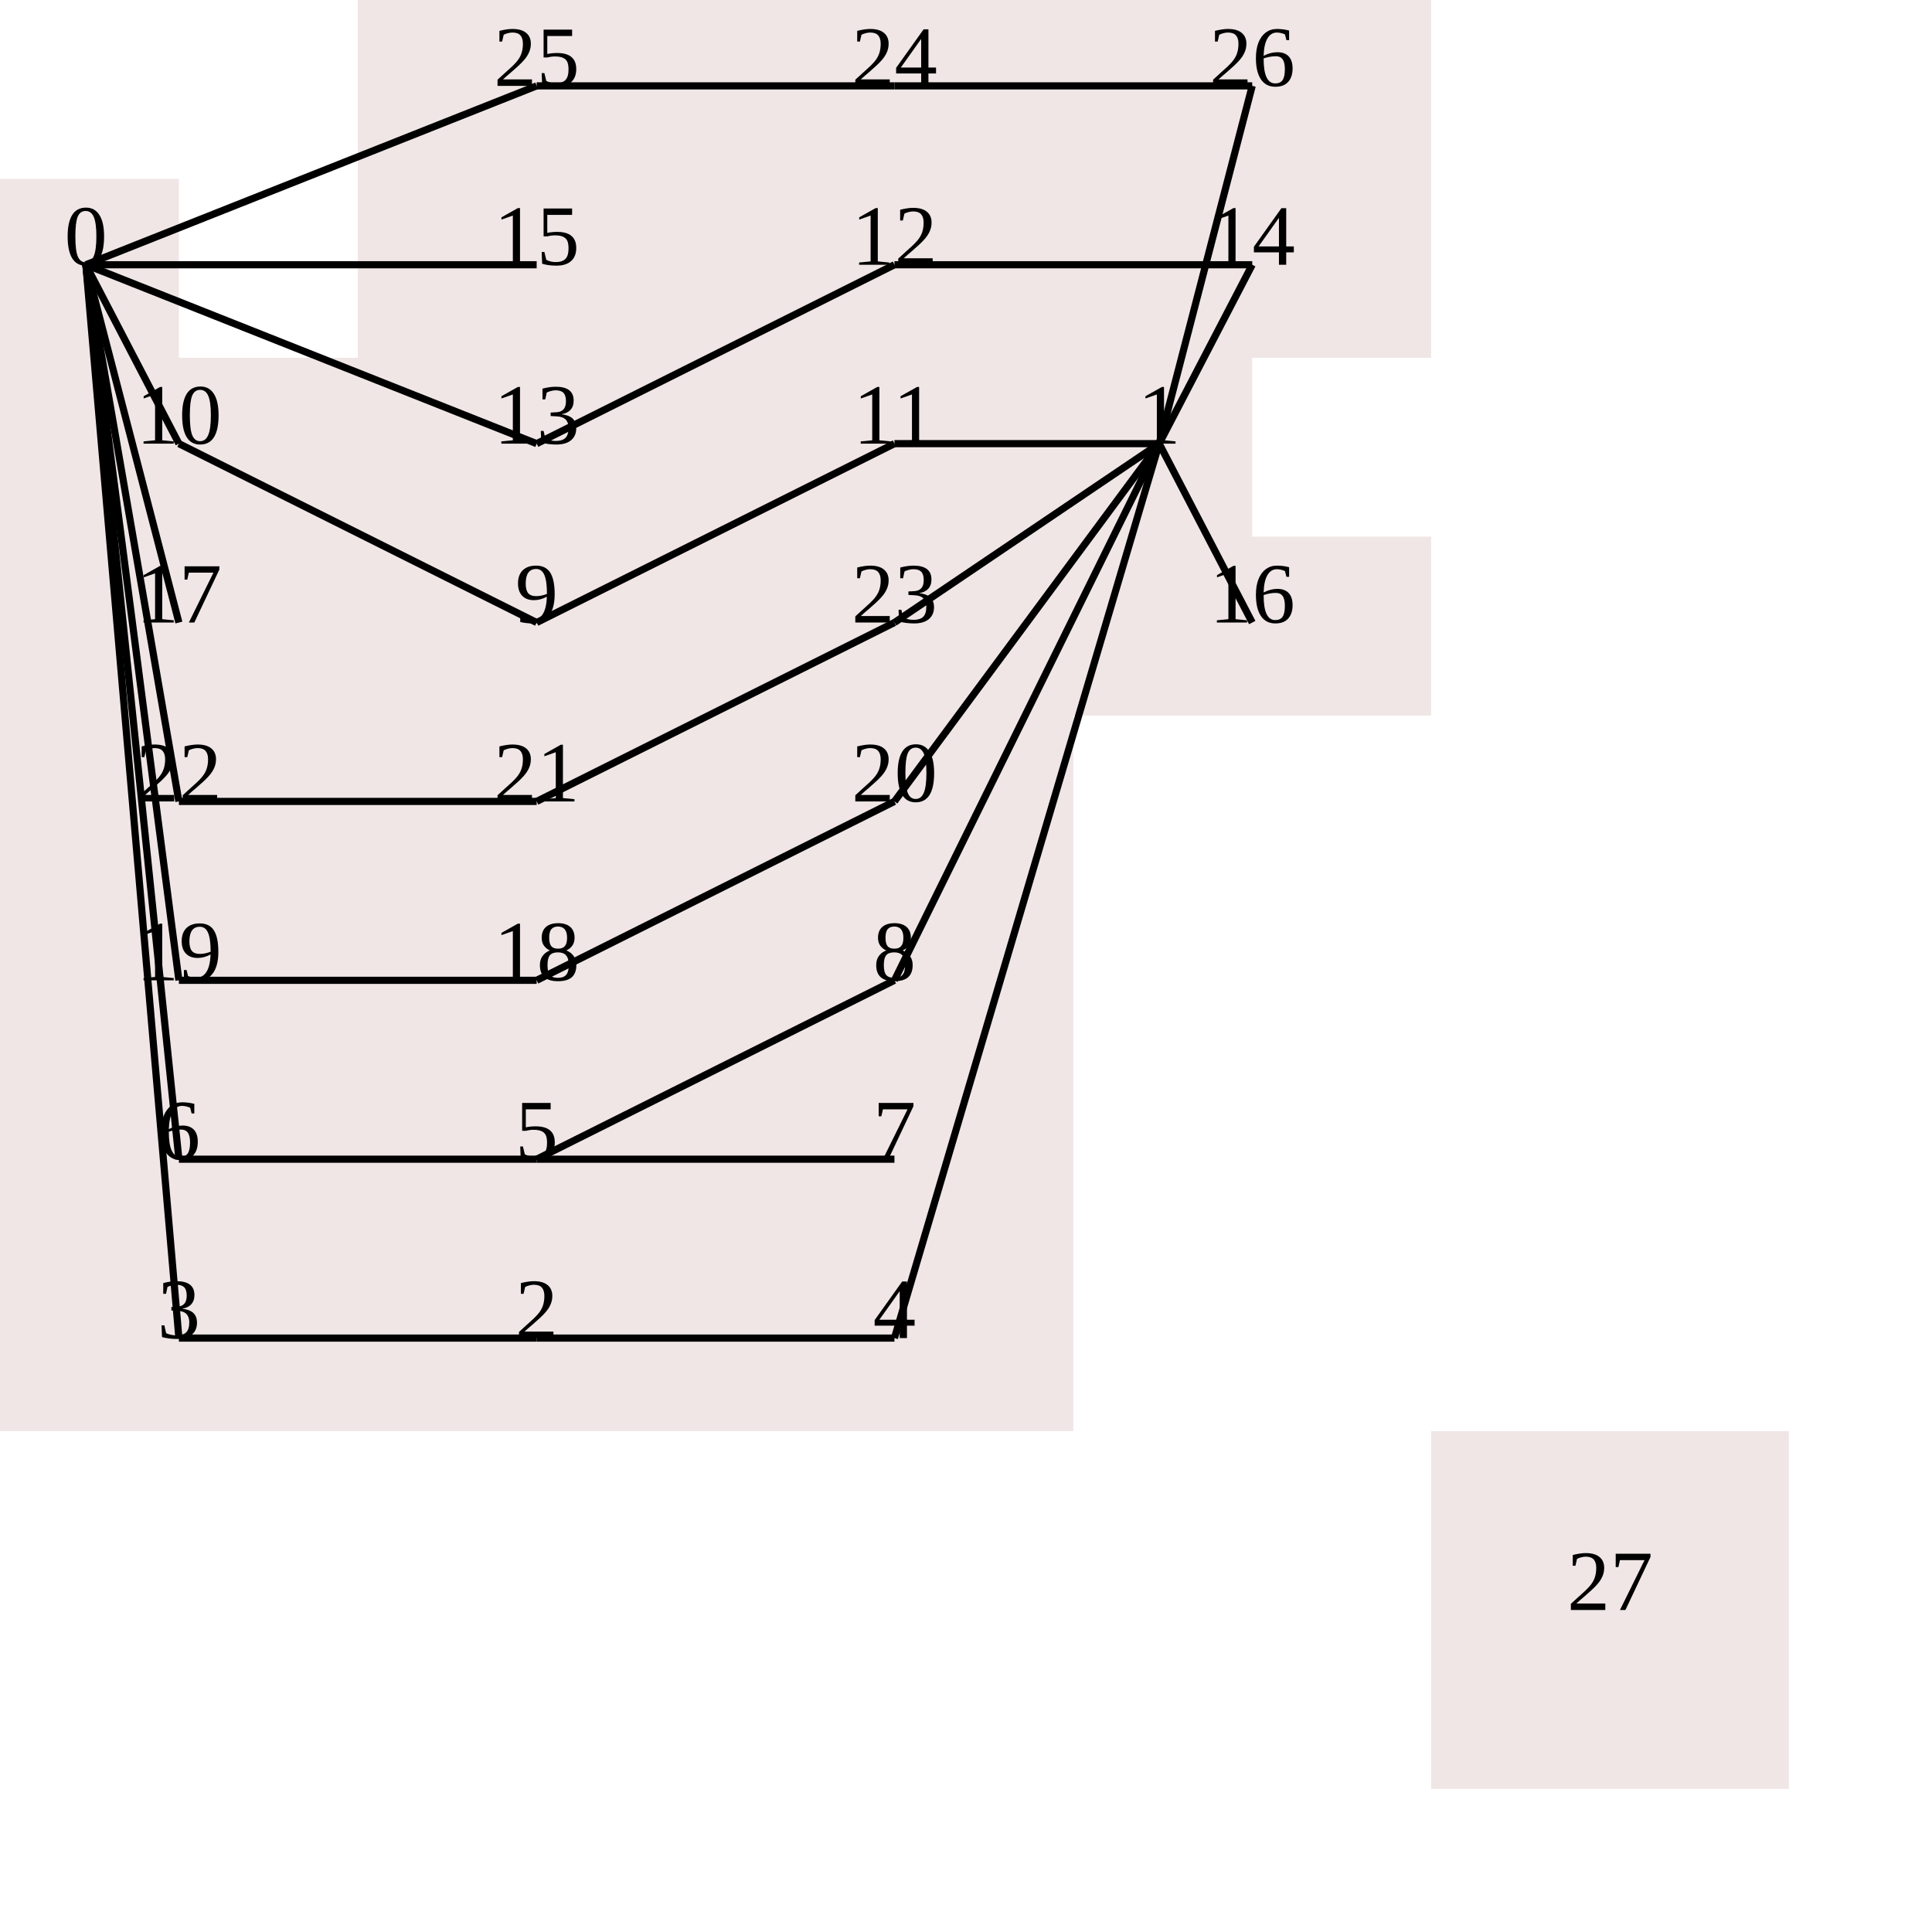
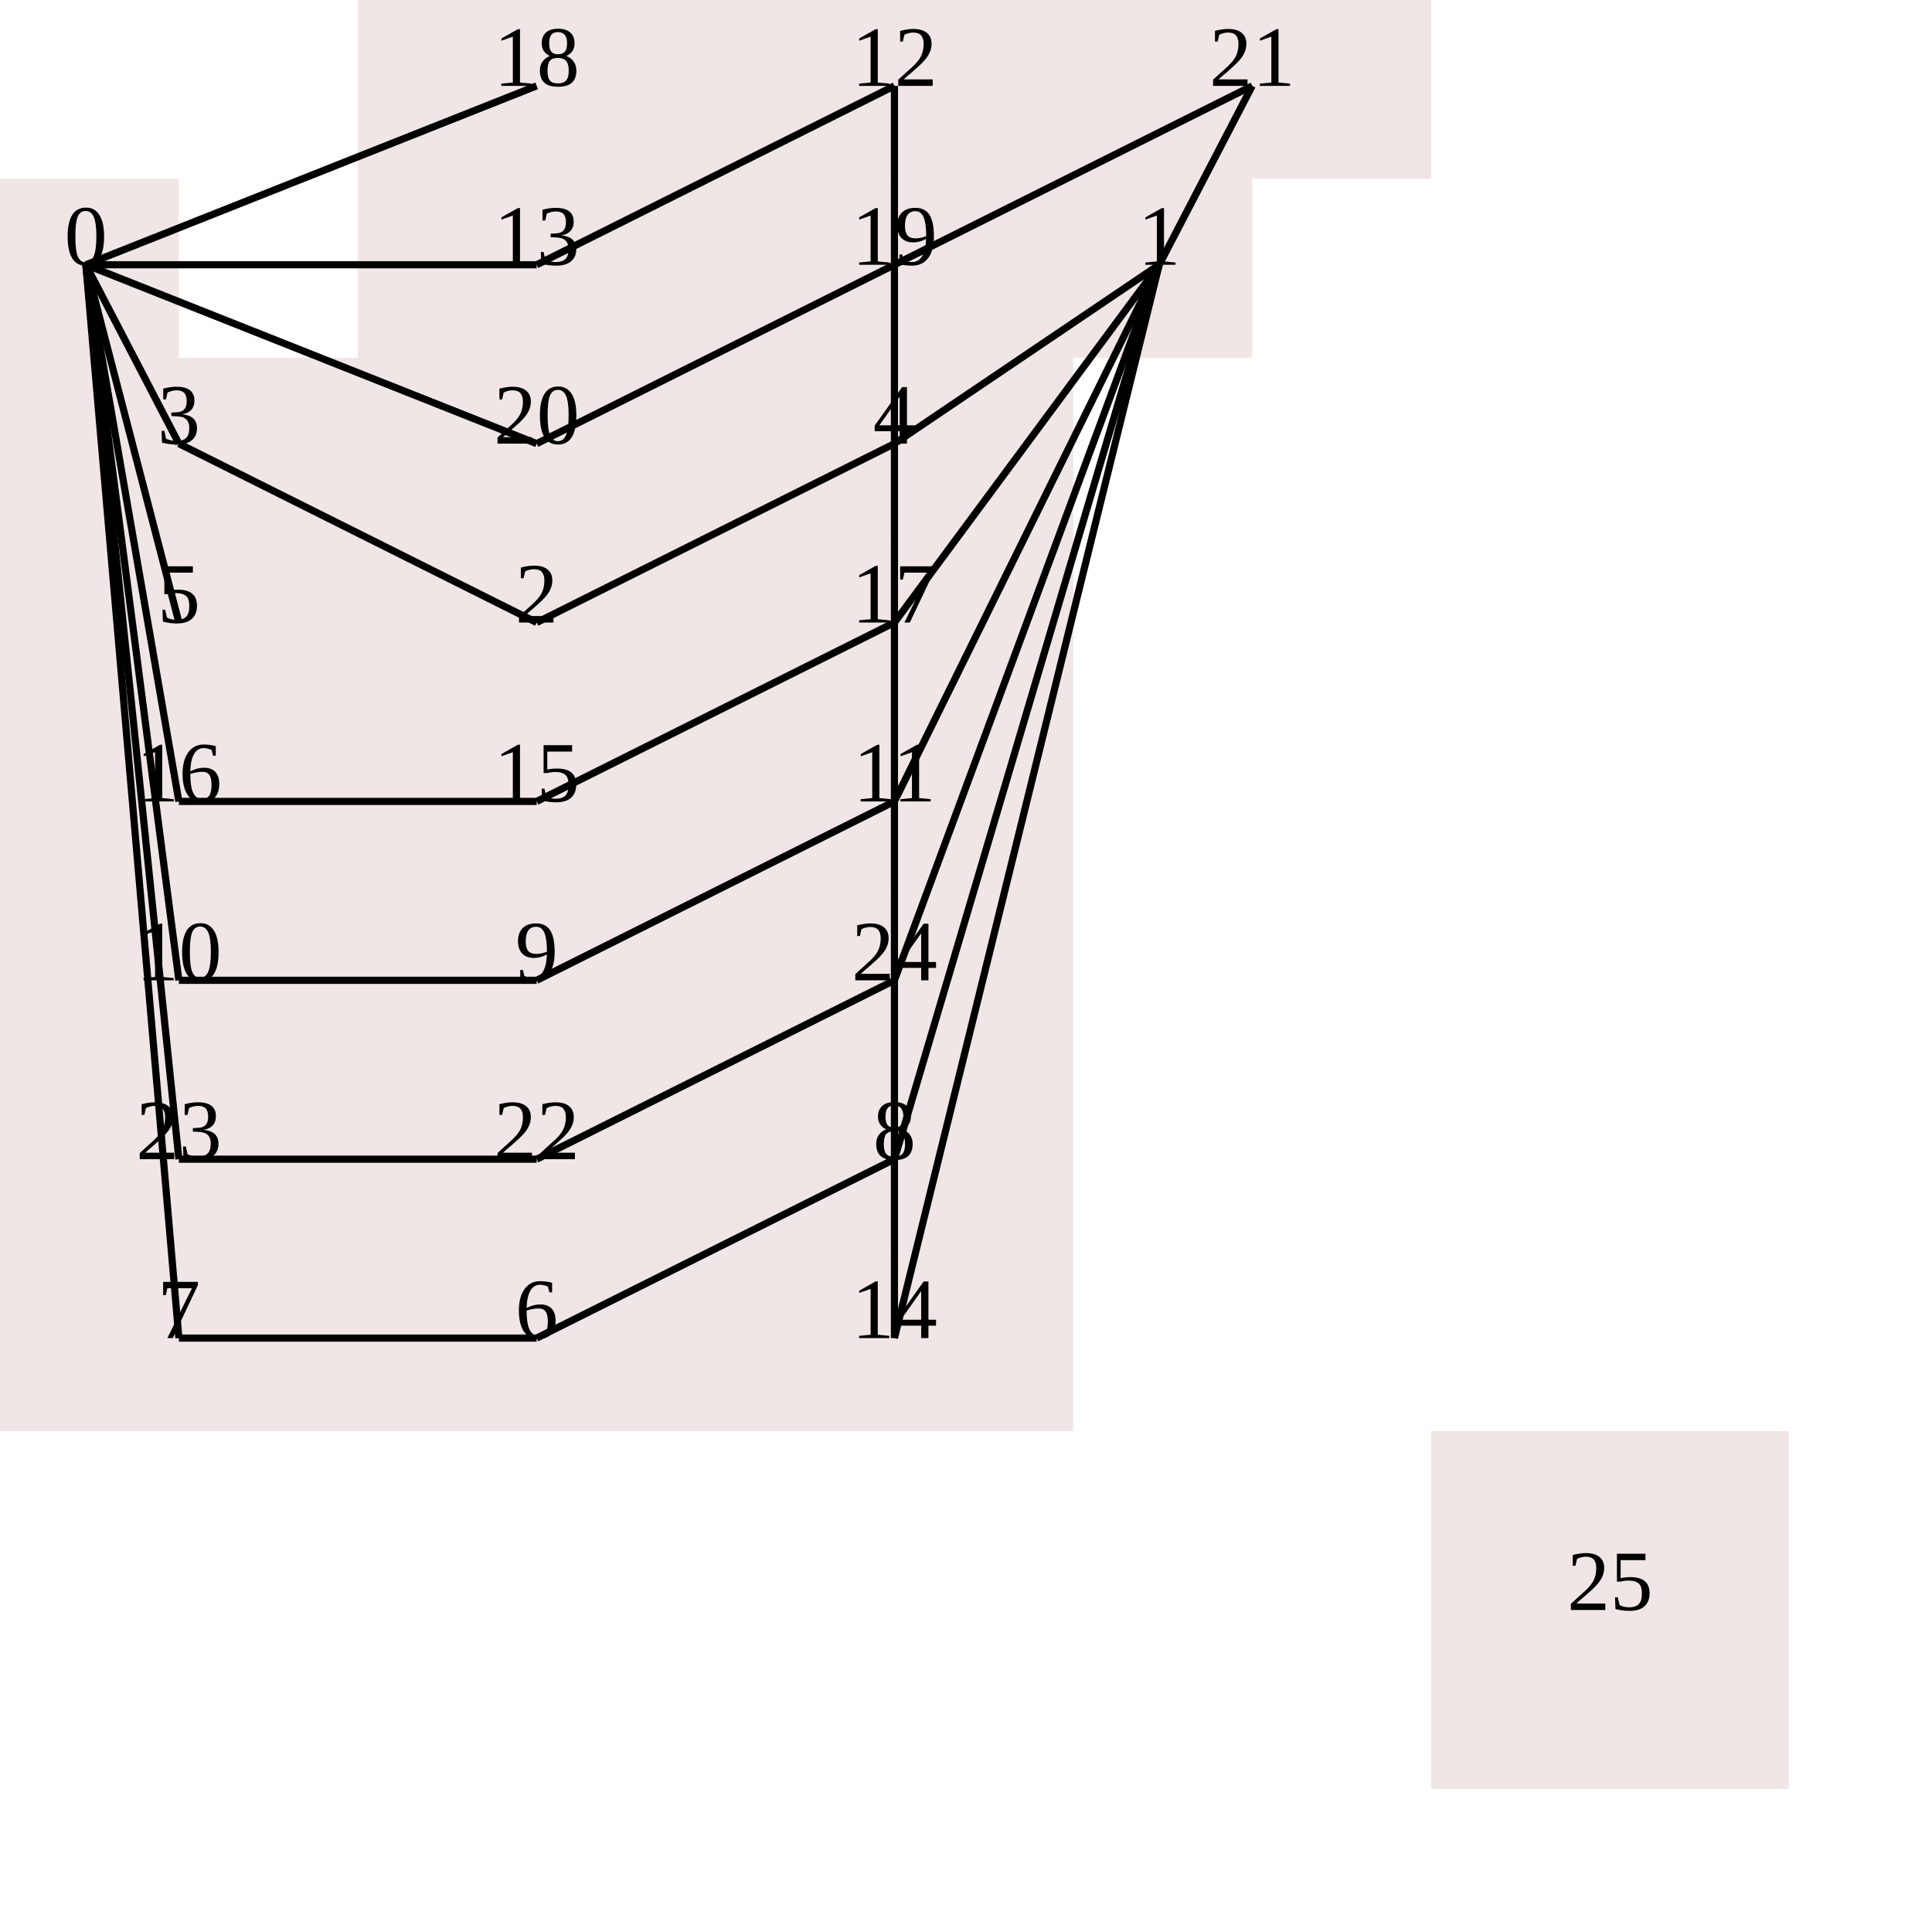
<svg xmlns="http://www.w3.org/2000/svg" width="270" height="270">
  <rect x="0" y="0" width="270" height="270" fill="rgb(255,255,255)" />
  <rect x="0" y="0" width="225" height="225" fill="rgba(255,255,255,1)" />
  <rect x="0" y="25" width="25" height="25" fill="rgba(100,0,0,0.1)" />
  <text x="12" y="37" text-anchor="middle" alignment-baseline="middle" fill="black">0</text>
-   <rect x="150" y="50" width="25" height="25" fill="rgba(100,0,0,0.1)" />
-   <text x="162" y="62" text-anchor="middle" alignment-baseline="middle" fill="black">1</text>
+   <rect x="150" y="25" width="25" height="25" fill="rgba(100,0,0,0.1)" />
+   <text x="162" y="37" text-anchor="middle" alignment-baseline="middle" fill="black">1</text>
+   <rect x="50" y="75" width="50" height="25" fill="rgba(100,0,0,0.1)" />
+   <text x="75" y="87" text-anchor="middle" alignment-baseline="middle" fill="black">2</text>
+   <rect x="0" y="50" width="50" height="25" fill="rgba(100,0,0,0.1)" />
+   <text x="25" y="62" text-anchor="middle" alignment-baseline="middle" fill="black">3</text>
+   <rect x="100" y="50" width="50" height="25" fill="rgba(100,0,0,0.1)" />
+   <text x="125" y="62" text-anchor="middle" alignment-baseline="middle" fill="black">4</text>
+   <rect x="0" y="75" width="50" height="25" fill="rgba(100,0,0,0.1)" />
+   <text x="25" y="87" text-anchor="middle" alignment-baseline="middle" fill="black">5</text>
  <rect x="50" y="175" width="50" height="25" fill="rgba(100,0,0,0.1)" />
-   <text x="75" y="187" text-anchor="middle" alignment-baseline="middle" fill="black">2</text>
+   <text x="75" y="187" text-anchor="middle" alignment-baseline="middle" fill="black">6</text>
  <rect x="0" y="175" width="50" height="25" fill="rgba(100,0,0,0.1)" />
-   <text x="25" y="187" text-anchor="middle" alignment-baseline="middle" fill="black">3</text>
+   <text x="25" y="187" text-anchor="middle" alignment-baseline="middle" fill="black">7</text>
+   <rect x="100" y="150" width="50" height="25" fill="rgba(100,0,0,0.1)" />
+   <text x="125" y="162" text-anchor="middle" alignment-baseline="middle" fill="black">8</text>
+   <rect x="50" y="125" width="50" height="25" fill="rgba(100,0,0,0.1)" />
+   <text x="75" y="137" text-anchor="middle" alignment-baseline="middle" fill="black">9</text>
+   <rect x="0" y="125" width="50" height="25" fill="rgba(100,0,0,0.1)" />
+   <text x="25" y="137" text-anchor="middle" alignment-baseline="middle" fill="black">10</text>
+   <rect x="100" y="100" width="50" height="25" fill="rgba(100,0,0,0.1)" />
+   <text x="125" y="112" text-anchor="middle" alignment-baseline="middle" fill="black">11</text>
+   <rect x="100" y="0" width="50" height="25" fill="rgba(100,0,0,0.1)" />
+   <text x="125" y="12" text-anchor="middle" alignment-baseline="middle" fill="black">12</text>
+   <rect x="50" y="25" width="50" height="25" fill="rgba(100,0,0,0.1)" />
+   <text x="75" y="37" text-anchor="middle" alignment-baseline="middle" fill="black">13</text>
  <rect x="100" y="175" width="50" height="25" fill="rgba(100,0,0,0.1)" />
-   <text x="125" y="187" text-anchor="middle" alignment-baseline="middle" fill="black">4</text>
+   <text x="125" y="187" text-anchor="middle" alignment-baseline="middle" fill="black">14</text>
+   <rect x="50" y="100" width="50" height="25" fill="rgba(100,0,0,0.1)" />
+   <text x="75" y="112" text-anchor="middle" alignment-baseline="middle" fill="black">15</text>
+   <rect x="0" y="100" width="50" height="25" fill="rgba(100,0,0,0.1)" />
+   <text x="25" y="112" text-anchor="middle" alignment-baseline="middle" fill="black">16</text>
+   <rect x="100" y="75" width="50" height="25" fill="rgba(100,0,0,0.1)" />
+   <text x="125" y="87" text-anchor="middle" alignment-baseline="middle" fill="black">17</text>
+   <rect x="50" y="0" width="50" height="25" fill="rgba(100,0,0,0.1)" />
+   <text x="75" y="12" text-anchor="middle" alignment-baseline="middle" fill="black">18</text>
+   <rect x="100" y="25" width="50" height="25" fill="rgba(100,0,0,0.1)" />
+   <text x="125" y="37" text-anchor="middle" alignment-baseline="middle" fill="black">19</text>
+   <rect x="50" y="50" width="50" height="25" fill="rgba(100,0,0,0.1)" />
+   <text x="75" y="62" text-anchor="middle" alignment-baseline="middle" fill="black">20</text>
+   <rect x="150" y="0" width="50" height="25" fill="rgba(100,0,0,0.1)" />
+   <text x="175" y="12" text-anchor="middle" alignment-baseline="middle" fill="black">21</text>
  <rect x="50" y="150" width="50" height="25" fill="rgba(100,0,0,0.1)" />
-   <text x="75" y="162" text-anchor="middle" alignment-baseline="middle" fill="black">5</text>
+   <text x="75" y="162" text-anchor="middle" alignment-baseline="middle" fill="black">22</text>
  <rect x="0" y="150" width="50" height="25" fill="rgba(100,0,0,0.1)" />
-   <text x="25" y="162" text-anchor="middle" alignment-baseline="middle" fill="black">6</text>
-   <rect x="100" y="150" width="50" height="25" fill="rgba(100,0,0,0.1)" />
-   <text x="125" y="162" text-anchor="middle" alignment-baseline="middle" fill="black">7</text>
+   <text x="25" y="162" text-anchor="middle" alignment-baseline="middle" fill="black">23</text>
  <rect x="100" y="125" width="50" height="25" fill="rgba(100,0,0,0.1)" />
-   <text x="125" y="137" text-anchor="middle" alignment-baseline="middle" fill="black">8</text>
-   <rect x="50" y="75" width="50" height="25" fill="rgba(100,0,0,0.1)" />
-   <text x="75" y="87" text-anchor="middle" alignment-baseline="middle" fill="black">9</text>
-   <rect x="0" y="50" width="50" height="25" fill="rgba(100,0,0,0.1)" />
-   <text x="25" y="62" text-anchor="middle" alignment-baseline="middle" fill="black">10</text>
-   <rect x="100" y="50" width="50" height="25" fill="rgba(100,0,0,0.1)" />
-   <text x="125" y="62" text-anchor="middle" alignment-baseline="middle" fill="black">11</text>
-   <rect x="100" y="25" width="50" height="25" fill="rgba(100,0,0,0.1)" />
-   <text x="125" y="37" text-anchor="middle" alignment-baseline="middle" fill="black">12</text>
-   <rect x="50" y="50" width="50" height="25" fill="rgba(100,0,0,0.1)" />
-   <text x="75" y="62" text-anchor="middle" alignment-baseline="middle" fill="black">13</text>
-   <rect x="150" y="25" width="50" height="25" fill="rgba(100,0,0,0.1)" />
-   <text x="175" y="37" text-anchor="middle" alignment-baseline="middle" fill="black">14</text>
-   <rect x="50" y="25" width="50" height="25" fill="rgba(100,0,0,0.1)" />
-   <text x="75" y="37" text-anchor="middle" alignment-baseline="middle" fill="black">15</text>
-   <rect x="150" y="75" width="50" height="25" fill="rgba(100,0,0,0.1)" />
-   <text x="175" y="87" text-anchor="middle" alignment-baseline="middle" fill="black">16</text>
-   <rect x="0" y="75" width="50" height="25" fill="rgba(100,0,0,0.1)" />
-   <text x="25" y="87" text-anchor="middle" alignment-baseline="middle" fill="black">17</text>
-   <rect x="50" y="125" width="50" height="25" fill="rgba(100,0,0,0.1)" />
-   <text x="75" y="137" text-anchor="middle" alignment-baseline="middle" fill="black">18</text>
-   <rect x="0" y="125" width="50" height="25" fill="rgba(100,0,0,0.1)" />
-   <text x="25" y="137" text-anchor="middle" alignment-baseline="middle" fill="black">19</text>
-   <rect x="100" y="100" width="50" height="25" fill="rgba(100,0,0,0.1)" />
-   <text x="125" y="112" text-anchor="middle" alignment-baseline="middle" fill="black">20</text>
-   <rect x="50" y="100" width="50" height="25" fill="rgba(100,0,0,0.1)" />
-   <text x="75" y="112" text-anchor="middle" alignment-baseline="middle" fill="black">21</text>
-   <rect x="0" y="100" width="50" height="25" fill="rgba(100,0,0,0.1)" />
-   <text x="25" y="112" text-anchor="middle" alignment-baseline="middle" fill="black">22</text>
-   <rect x="100" y="75" width="50" height="25" fill="rgba(100,0,0,0.1)" />
-   <text x="125" y="87" text-anchor="middle" alignment-baseline="middle" fill="black">23</text>
-   <rect x="100" y="0" width="50" height="25" fill="rgba(100,0,0,0.1)" />
-   <text x="125" y="12" text-anchor="middle" alignment-baseline="middle" fill="black">24</text>
-   <rect x="50" y="0" width="50" height="25" fill="rgba(100,0,0,0.1)" />
-   <text x="75" y="12" text-anchor="middle" alignment-baseline="middle" fill="black">25</text>
-   <rect x="150" y="0" width="50" height="25" fill="rgba(100,0,0,0.1)" />
-   <text x="175" y="12" text-anchor="middle" alignment-baseline="middle" fill="black">26</text>
+   <text x="125" y="137" text-anchor="middle" alignment-baseline="middle" fill="black">24</text>
  <rect x="200" y="200" width="50" height="50" fill="rgba(100,0,0,0.1)" />
-   <text x="225" y="225" text-anchor="middle" alignment-baseline="middle" fill="black">27</text>
+   <text x="225" y="225" text-anchor="middle" alignment-baseline="middle" fill="black">25</text>
  <line x1="12" y1="37" x2="25" y2="62" stroke="black" stroke-width="1" />
  <line x1="12" y1="37" x2="25" y2="87" stroke="black" stroke-width="1" />
  <line x1="12" y1="37" x2="25" y2="112" stroke="black" stroke-width="1" />
  <line x1="12" y1="37" x2="25" y2="137" stroke="black" stroke-width="1" />
  <line x1="12" y1="37" x2="25" y2="162" stroke="black" stroke-width="1" />
  <line x1="12" y1="37" x2="25" y2="187" stroke="black" stroke-width="1" />
  <line x1="12" y1="37" x2="75" y2="12" stroke="black" stroke-width="1" />
  <line x1="12" y1="37" x2="75" y2="37" stroke="black" stroke-width="1" />
  <line x1="12" y1="37" x2="75" y2="62" stroke="black" stroke-width="1" />
-   <line x1="162" y1="62" x2="125" y2="87" stroke="black" stroke-width="1" />
-   <line x1="162" y1="62" x2="125" y2="187" stroke="black" stroke-width="1" />
-   <line x1="162" y1="62" x2="125" y2="137" stroke="black" stroke-width="1" />
-   <line x1="162" y1="62" x2="175" y2="37" stroke="black" stroke-width="1" />
-   <line x1="162" y1="62" x2="125" y2="112" stroke="black" stroke-width="1" />
-   <line x1="162" y1="62" x2="175" y2="12" stroke="black" stroke-width="1" />
-   <line x1="162" y1="62" x2="125" y2="62" stroke="black" stroke-width="1" />
-   <line x1="162" y1="62" x2="175" y2="87" stroke="black" stroke-width="1" />
-   <line x1="75" y1="187" x2="125" y2="187" stroke="black" stroke-width="1" />
+   <line x1="162" y1="37" x2="125" y2="87" stroke="black" stroke-width="1" />
+   <line x1="162" y1="37" x2="125" y2="162" stroke="black" stroke-width="1" />
+   <line x1="162" y1="37" x2="125" y2="112" stroke="black" stroke-width="1" />
+   <line x1="162" y1="37" x2="175" y2="12" stroke="black" stroke-width="1" />
+   <line x1="162" y1="37" x2="125" y2="187" stroke="black" stroke-width="1" />
+   <line x1="162" y1="37" x2="125" y2="137" stroke="black" stroke-width="1" />
+   <line x1="162" y1="37" x2="125" y2="62" stroke="black" stroke-width="1" />
+   <line x1="75" y1="87" x2="125" y2="62" stroke="black" stroke-width="1" />
+   <line x1="75" y1="87" x2="25" y2="62" stroke="black" stroke-width="1" />
  <line x1="75" y1="187" x2="25" y2="187" stroke="black" stroke-width="1" />
+   <line x1="75" y1="187" x2="125" y2="162" stroke="black" stroke-width="1" />
+   <line x1="75" y1="137" x2="25" y2="137" stroke="black" stroke-width="1" />
+   <line x1="75" y1="137" x2="125" y2="112" stroke="black" stroke-width="1" />
+   <line x1="125" y1="12" x2="125" y2="187" stroke="black" stroke-width="1" />
+   <line x1="125" y1="12" x2="75" y2="37" stroke="black" stroke-width="1" />
+   <line x1="75" y1="112" x2="125" y2="87" stroke="black" stroke-width="1" />
+   <line x1="75" y1="112" x2="25" y2="112" stroke="black" stroke-width="1" />
+   <line x1="125" y1="37" x2="175" y2="12" stroke="black" stroke-width="1" />
+   <line x1="125" y1="37" x2="75" y2="62" stroke="black" stroke-width="1" />
  <line x1="75" y1="162" x2="125" y2="137" stroke="black" stroke-width="1" />
  <line x1="75" y1="162" x2="25" y2="162" stroke="black" stroke-width="1" />
-   <line x1="75" y1="162" x2="125" y2="162" stroke="black" stroke-width="1" />
-   <line x1="75" y1="87" x2="125" y2="62" stroke="black" stroke-width="1" />
-   <line x1="75" y1="87" x2="25" y2="62" stroke="black" stroke-width="1" />
-   <line x1="125" y1="37" x2="175" y2="37" stroke="black" stroke-width="1" />
-   <line x1="125" y1="37" x2="75" y2="62" stroke="black" stroke-width="1" />
-   <line x1="75" y1="137" x2="125" y2="112" stroke="black" stroke-width="1" />
-   <line x1="75" y1="137" x2="25" y2="137" stroke="black" stroke-width="1" />
-   <line x1="75" y1="112" x2="125" y2="87" stroke="black" stroke-width="1" />
-   <line x1="75" y1="112" x2="25" y2="112" stroke="black" stroke-width="1" />
-   <line x1="125" y1="12" x2="175" y2="12" stroke="black" stroke-width="1" />
-   <line x1="125" y1="12" x2="75" y2="12" stroke="black" stroke-width="1" />
</svg>
